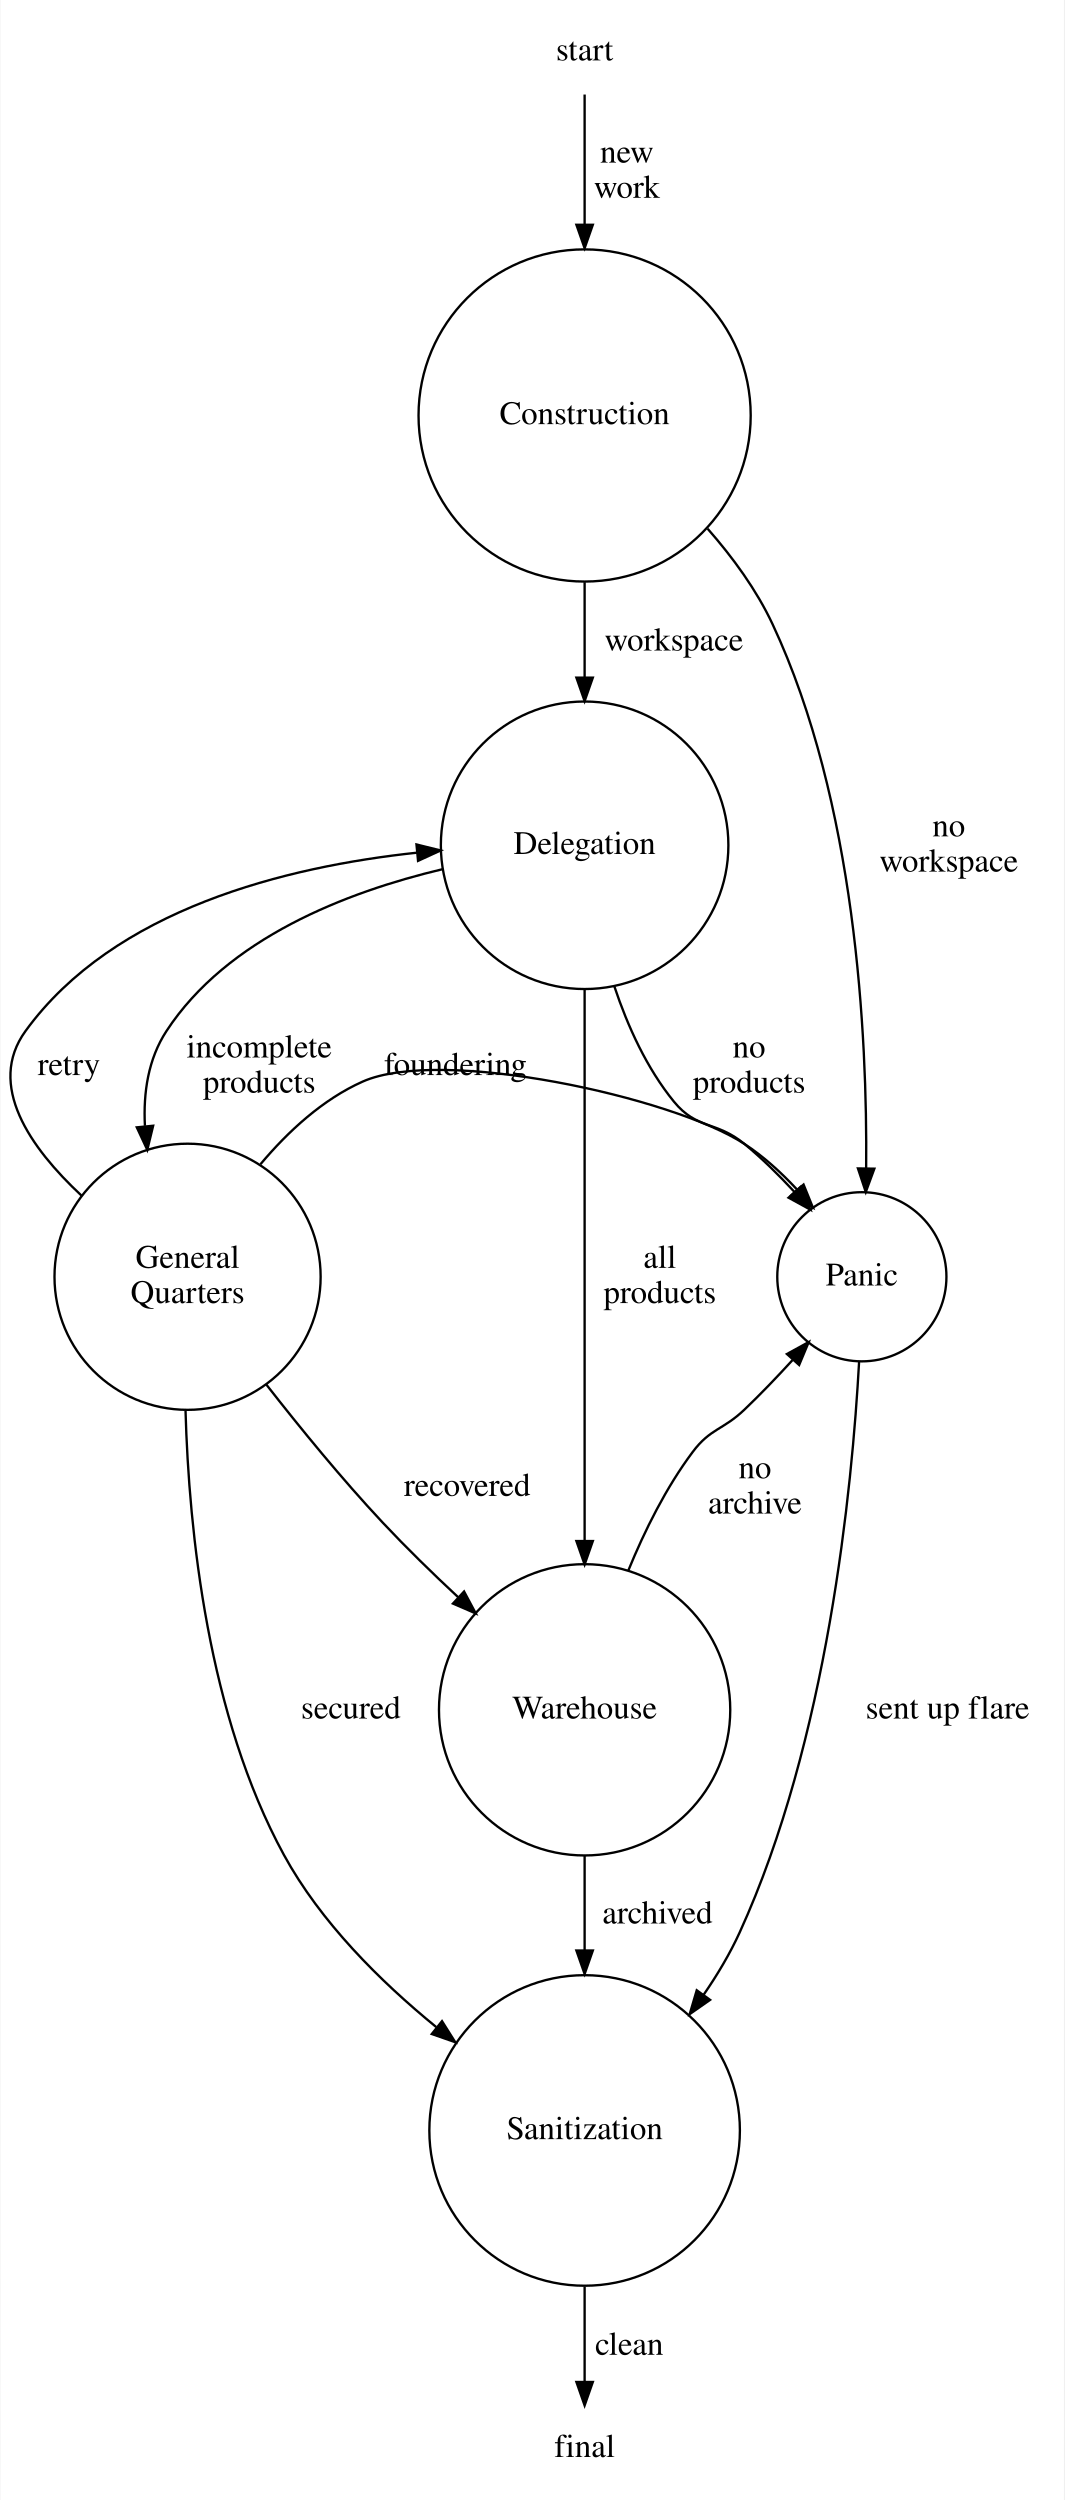
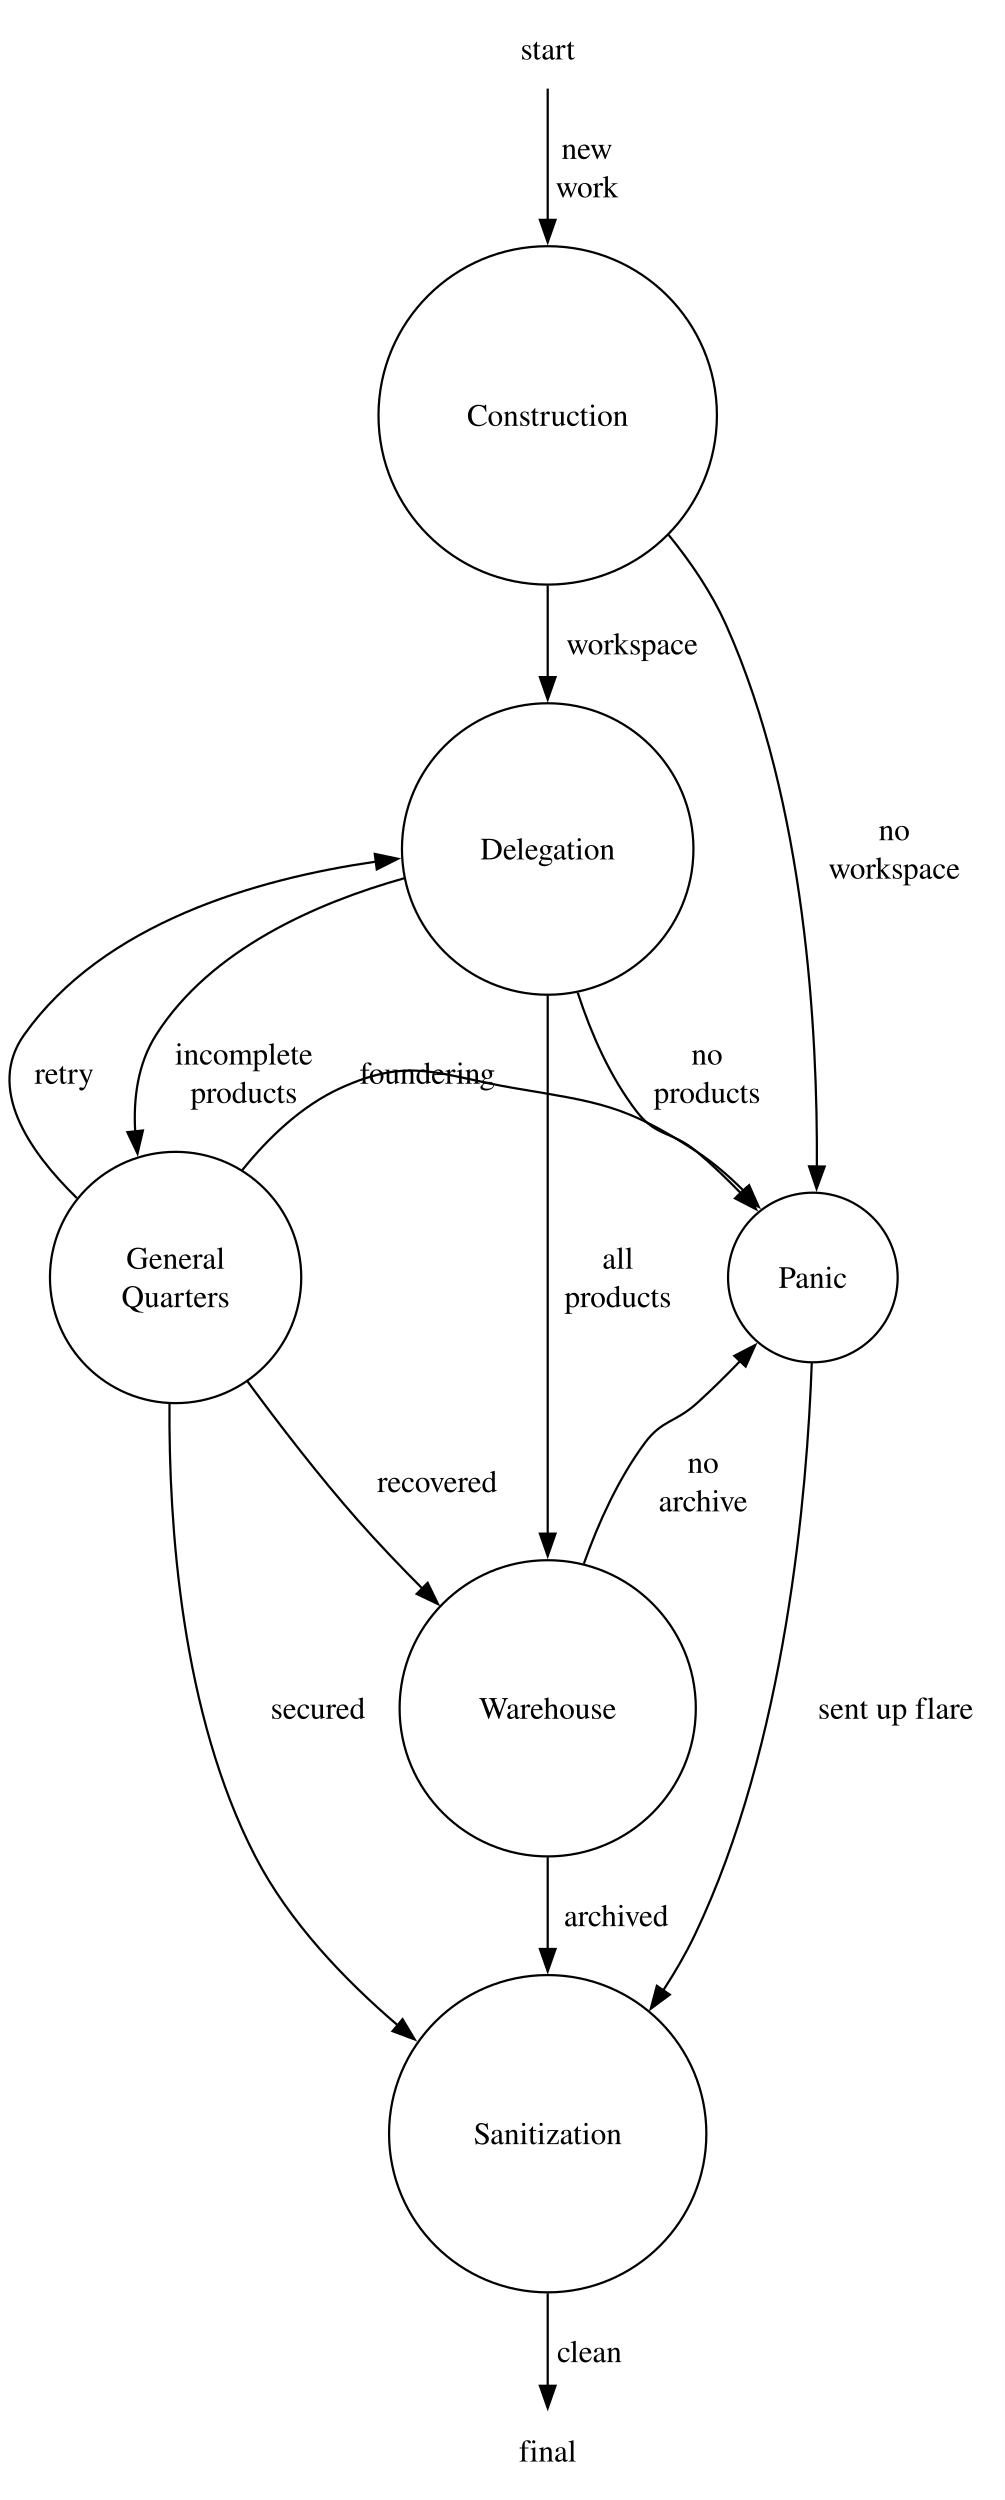
- <svg xmlns="http://www.w3.org/2000/svg" width="453pt" height="1064pt" viewBox="0.00 0.00 452.63 1064.09">
-   <g id="graph0" class="graph" transform="scale(1 1) rotate(0) translate(4 1060.09)">
-     <polygon fill="white" stroke="transparent" points="-4,4 -4,-1060.09 448.63,-1060.09 448.63,4 -4,4" />
+ <svg xmlns="http://www.w3.org/2000/svg" width="451pt" height="1122pt" viewBox="0.00 0.00 451.00 1122.00">
+   <g id="graph0" class="graph" transform="scale(1 1) rotate(0) translate(4 1118.06)">
+     <polygon fill="white" stroke="none" points="-4,4 -4,-1118.06 446.97,-1118.06 446.97,4 -4,4" />
    <g id="cons" class="node">
-       <ellipse fill="none" stroke="black" cx="244.63" cy="-883.25" rx="70.69" ry="70.69" />
-       <text text-anchor="middle" x="244.63" y="-879.55" font-family="Times,serif" font-size="14.00">Construction</text>
+       <ellipse fill="none" stroke="black" cx="241.81" cy="-931.63" rx="75.94" ry="75.94" />
+       <text xml:space="preserve" text-anchor="middle" x="241.81" y="-926.95" font-family="Times,serif" font-size="14.00">Construction</text>
    </g>
    <g id="delg" class="node">
-       <ellipse fill="none" stroke="black" cx="244.63" cy="-700.31" rx="61.19" ry="61.19" />
-       <text text-anchor="middle" x="244.63" y="-696.61" font-family="Times,serif" font-size="14.00">Delegation</text>
+       <ellipse fill="none" stroke="black" cx="241.81" cy="-737.03" rx="65.41" ry="65.41" />
+       <text xml:space="preserve" text-anchor="middle" x="241.81" y="-732.35" font-family="Times,serif" font-size="14.00">Delegation</text>
    </g>
    <g id="edge2" class="edge">
-       <path fill="none" stroke="black" d="M244.63,-812.29C244.63,-798.98 244.63,-785.04 244.63,-771.71" />
-       <polygon fill="black" stroke="black" points="248.13,-771.66 244.63,-761.66 241.13,-771.66 248.13,-771.66" />
-       <text text-anchor="middle" x="282.63" y="-783.2" font-family="Times,serif" font-size="14.00">workspace</text>
+       <path fill="none" stroke="black" d="M241.81,-855.33C241.81,-841.73 241.81,-827.55 241.81,-813.93" />
+       <polygon fill="black" stroke="black" points="245.31,-814.16 241.81,-804.16 238.31,-814.16 245.31,-814.16" />
+       <text xml:space="preserve" text-anchor="middle" x="279.69" y="-824.39" font-family="Times,serif" font-size="14.00">workspace</text>
    </g>
    <g id="panic" class="node">
-       <ellipse fill="none" stroke="black" cx="362.63" cy="-516.65" rx="36" ry="36" />
-       <text text-anchor="middle" x="362.63" y="-512.95" font-family="Times,serif" font-size="14.00">Panic</text>
+       <ellipse fill="none" stroke="black" cx="360.81" cy="-544.72" rx="38.06" ry="38.06" />
+       <text xml:space="preserve" text-anchor="middle" x="360.81" y="-540.05" font-family="Times,serif" font-size="14.00">Panic</text>
    </g>
    <g id="edge7" class="edge">
-       <path fill="none" stroke="black" d="M296.99,-835.04C307.72,-822.82 317.81,-808.98 324.63,-794.4 360.04,-718.72 365,-619.57 364.46,-562.8" />
-       <polygon fill="black" stroke="black" points="367.96,-562.66 364.3,-552.71 360.96,-562.77 367.96,-562.66" />
-       <text text-anchor="middle" x="399.63" y="-704.11" font-family="Times,serif" font-size="14.00">no</text>
-       <text text-anchor="middle" x="399.63" y="-689.11" font-family="Times,serif" font-size="14.00">workspace</text>
+       <path fill="none" stroke="black" d="M296.05,-878.04C306.08,-865.71 315.41,-851.97 321.81,-837.69 357.63,-757.86 362.99,-654.32 362.61,-594.43" />
+       <polygon fill="black" stroke="black" points="366.11,-594.52 362.48,-584.56 359.11,-594.61 366.11,-594.52" />
+       <text xml:space="preserve" text-anchor="middle" x="397.33" y="-740.98" font-family="Times,serif" font-size="14.00">no</text>
+       <text xml:space="preserve" text-anchor="middle" x="397.33" y="-723.73" font-family="Times,serif" font-size="14.00">workspace</text>
    </g>
    <g id="gq" class="node">
-       <ellipse fill="none" stroke="black" cx="75.63" cy="-516.65" rx="56.64" ry="56.64" />
-       <text text-anchor="middle" x="75.63" y="-520.45" font-family="Times,serif" font-size="14.00">General</text>
-       <text text-anchor="middle" x="75.63" y="-505.45" font-family="Times,serif" font-size="14.00">Quarters</text>
+       <ellipse fill="none" stroke="black" cx="74.81" cy="-544.72" rx="56.39" ry="56.39" />
+       <text xml:space="preserve" text-anchor="middle" x="74.81" y="-548.67" font-family="Times,serif" font-size="14.00">General</text>
+       <text xml:space="preserve" text-anchor="middle" x="74.81" y="-531.42" font-family="Times,serif" font-size="14.00">Quarters</text>
    </g>
    <g id="edge11" class="edge">
-       <path fill="none" stroke="black" d="M184.03,-690.1C143.28,-680.41 92.47,-660.77 66.63,-621.21 58.89,-609.36 56.74,-595.04 57.48,-580.89" />
-       <polygon fill="black" stroke="black" points="60.99,-580.94 58.49,-570.65 54.02,-580.25 60.99,-580.94" />
-       <text text-anchor="middle" x="106.13" y="-610.01" font-family="Times,serif" font-size="14.00">incomplete</text>
-       <text text-anchor="middle" x="106.13" y="-595.01" font-family="Times,serif" font-size="14.00">products</text>
+       <path fill="none" stroke="black" d="M177.49,-723.93C138,-712.83 90.46,-692.01 66.06,-653.61 57.87,-640.72 55.76,-625.14 56.7,-609.88" />
+       <polygon fill="black" stroke="black" points="60.13,-610.69 57.71,-600.37 53.17,-609.94 60.13,-610.69" />
+       <text xml:space="preserve" text-anchor="middle" x="105.44" y="-640.31" font-family="Times,serif" font-size="14.00">incomplete</text>
+       <text xml:space="preserve" text-anchor="middle" x="105.44" y="-623.06" font-family="Times,serif" font-size="14.00">products</text>
    </g>
    <g id="edge12" class="edge">
-       <path fill="none" stroke="black" d="M257.29,-640.24C262.99,-623.15 271.13,-605.32 282.63,-591.21 292.46,-579.17 300.63,-583.1 312.63,-573.21 319.99,-567.15 327.24,-560 333.84,-552.87" />
-       <polygon fill="black" stroke="black" points="336.64,-554.99 340.72,-545.21 331.43,-550.31 336.64,-554.99" />
-       <text text-anchor="middle" x="314.63" y="-610.01" font-family="Times,serif" font-size="14.00">no</text>
-       <text text-anchor="middle" x="314.63" y="-595.01" font-family="Times,serif" font-size="14.00">products</text>
+       <path fill="none" stroke="black" d="M255.3,-672.51C261.31,-654.04 269.83,-634.67 281.81,-619.11 290.61,-607.69 297.8,-610.43 308.81,-601.11 315.54,-595.42 322.29,-588.93 328.6,-582.44" />
+       <polygon fill="black" stroke="black" points="330.95,-585.05 335.29,-575.38 325.87,-580.24 330.95,-585.05" />
+       <text xml:space="preserve" text-anchor="middle" x="313.31" y="-640.31" font-family="Times,serif" font-size="14.00">no</text>
+       <text xml:space="preserve" text-anchor="middle" x="313.31" y="-623.06" font-family="Times,serif" font-size="14.00">products</text>
    </g>
    <g id="ware" class="node">
-       <ellipse fill="none" stroke="black" cx="244.63" cy="-332.33" rx="61.99" ry="61.99" />
-       <text text-anchor="middle" x="244.63" y="-328.63" font-family="Times,serif" font-size="14.00">Warehouse</text>
+       <ellipse fill="none" stroke="black" cx="241.81" cy="-351.37" rx="66.47" ry="66.47" />
+       <text xml:space="preserve" text-anchor="middle" x="241.81" y="-346.69" font-family="Times,serif" font-size="14.00">Warehouse</text>
    </g>
    <g id="edge5" class="edge">
-       <path fill="none" stroke="black" d="M244.63,-638.88C244.63,-574.47 244.63,-472.59 244.63,-404.39" />
-       <polygon fill="black" stroke="black" points="248.13,-404.16 244.63,-394.16 241.13,-404.16 248.13,-404.16" />
-       <text text-anchor="middle" x="276.63" y="-520.45" font-family="Times,serif" font-size="14.00">all</text>
-       <text text-anchor="middle" x="276.63" y="-505.45" font-family="Times,serif" font-size="14.00">products</text>
+       <path fill="none" stroke="black" d="M241.81,-671.38C241.81,-604.58 241.81,-500.35 241.81,-429.34" />
+       <polygon fill="black" stroke="black" points="245.31,-429.76 241.81,-419.76 238.31,-429.76 245.31,-429.76" />
+       <text xml:space="preserve" text-anchor="middle" x="273.31" y="-548.67" font-family="Times,serif" font-size="14.00">all</text>
+       <text xml:space="preserve" text-anchor="middle" x="273.31" y="-531.42" font-family="Times,serif" font-size="14.00">products</text>
    </g>
    <g id="fini" class="node">
-       <text text-anchor="middle" x="244.63" y="-14.3" font-family="Times,serif" font-size="14.00">final</text>
+       <text xml:space="preserve" text-anchor="middle" x="241.81" y="-13.32" font-family="Times,serif" font-size="14.00">final</text>
    </g>
    <g id="edge8" class="edge">
-       <path fill="none" stroke="black" d="M30.47,-551.21C8.49,-571.71 -9.97,-598.29 6.63,-621.21 44.34,-673.27 117.84,-691.25 173.23,-697.15" />
-       <polygon fill="black" stroke="black" points="173.06,-700.65 183.35,-698.11 173.73,-693.68 173.06,-700.65" />
-       <text text-anchor="middle" x="25.13" y="-602.51" font-family="Times,serif" font-size="14.00">retry</text>
+       <path fill="none" stroke="black" d="M30.51,-580.36C8.51,-601.83 -10.09,-629.77 6.81,-653.61 42.35,-703.75 110.88,-723.61 164.79,-731.37" />
+       <polygon fill="black" stroke="black" points="164.19,-734.82 174.56,-732.65 165.1,-727.88 164.19,-734.82" />
+       <text xml:space="preserve" text-anchor="middle" x="24.81" y="-631.69" font-family="Times,serif" font-size="14.00">retry</text>
    </g>
    <g id="edge10" class="edge">
-       <path fill="none" stroke="black" d="M106.66,-564.55C118.43,-578.56 133.15,-592.13 150.13,-599.71 183.54,-614.63 281.97,-593.18 312.63,-573.21 320.7,-567.96 328.25,-561.07 334.92,-553.91" />
-       <polygon fill="black" stroke="black" points="337.82,-555.91 341.8,-546.1 332.56,-551.29 337.82,-555.91" />
-       <text text-anchor="middle" x="189.63" y="-602.51" font-family="Times,serif" font-size="14.00">foundering</text>
+       <path fill="none" stroke="black" d="M104.64,-592.81C116.43,-607.45 131.36,-621.77 148.81,-629.72 180.36,-644.08 192.63,-635.51 226.81,-629.72 264.87,-623.27 276.54,-622.29 308.81,-601.11 316.25,-596.23 323.34,-590.06 329.77,-583.6" />
+       <polygon fill="black" stroke="black" points="332.2,-586.13 336.49,-576.45 327.1,-581.34 332.2,-586.13" />
+       <text xml:space="preserve" text-anchor="middle" x="187.81" y="-631.69" font-family="Times,serif" font-size="14.00">foundering</text>
    </g>
    <g id="sant" class="node">
-       <ellipse fill="none" stroke="black" cx="244.63" cy="-153.29" rx="66.09" ry="66.09" />
-       <text text-anchor="middle" x="244.63" y="-149.59" font-family="Times,serif" font-size="14.00">Sanitization</text>
+       <ellipse fill="none" stroke="black" cx="241.81" cy="-160.45" rx="71.2" ry="71.2" />
+       <text xml:space="preserve" text-anchor="middle" x="241.81" y="-155.78" font-family="Times,serif" font-size="14.00">Sanitization</text>
    </g>
    <g id="edge3" class="edge">
-       <path fill="none" stroke="black" d="M74.76,-459.72C76.22,-407.74 84.4,-329.66 116.63,-270.59 132.2,-242.06 157.5,-216.86 181.5,-197.28" />
-       <polygon fill="black" stroke="black" points="183.93,-199.82 189.58,-190.85 179.57,-194.34 183.93,-199.82" />
-       <text text-anchor="middle" x="145.13" y="-328.63" font-family="Times,serif" font-size="14.00">secured</text>
+       <path fill="none" stroke="black" d="M72.07,-488.01C71.69,-433.31 77.47,-348.99 110.56,-284.9 125.64,-255.69 150.46,-229.66 174.48,-209.12" />
+       <polygon fill="black" stroke="black" points="176.66,-211.86 182.11,-202.77 172.18,-206.47 176.66,-211.86" />
+       <text xml:space="preserve" text-anchor="middle" x="138.69" y="-346.69" font-family="Times,serif" font-size="14.00">secured</text>
    </g>
    <g id="edge9" class="edge">
-       <path fill="none" stroke="black" d="M109.12,-470.81C123.71,-452.11 141.39,-430.5 158.63,-412.08 168.64,-401.39 179.85,-390.46 190.79,-380.27" />
-       <polygon fill="black" stroke="black" points="193.32,-382.7 198.31,-373.35 188.58,-377.55 193.32,-382.7" />
-       <text text-anchor="middle" x="194.63" y="-423.38" font-family="Times,serif" font-size="14.00">recovered</text>
+       <path fill="none" stroke="black" d="M106.99,-498.2C121.5,-478.49 139.24,-455.49 156.56,-435.83 165.64,-425.53 175.73,-414.97 185.7,-404.97" />
+       <polygon fill="black" stroke="black" points="187.94,-407.68 192.57,-398.15 183.01,-402.71 187.94,-407.68" />
+       <text xml:space="preserve" text-anchor="middle" x="192.19" y="-448.41" font-family="Times,serif" font-size="14.00">recovered</text>
    </g>
    <g id="edge4" class="edge">
-       <path fill="none" stroke="black" d="M361.47,-480.65C358.5,-426.3 347.97,-319.34 310.63,-237.59 306.49,-228.53 301.16,-219.58 295.33,-211.11" />
-       <polygon fill="black" stroke="black" points="298.03,-208.87 289.35,-202.8 292.35,-212.96 298.03,-208.87" />
-       <text text-anchor="middle" x="399.13" y="-328.63" font-family="Times,serif" font-size="14.00">sent up flare</text>
+       <path fill="none" stroke="black" d="M360.33,-506.51C358.26,-448.76 348.78,-335.29 307.81,-249.65 303.78,-241.22 298.88,-232.79 293.59,-224.67" />
+       <polygon fill="black" stroke="black" points="296.6,-222.87 288.08,-216.56 290.8,-226.8 296.6,-222.87" />
+       <text xml:space="preserve" text-anchor="middle" x="397.97" y="-346.69" font-family="Times,serif" font-size="14.00">sent up flare</text>
    </g>
    <g id="edge14" class="edge">
-       <path fill="none" stroke="black" d="M244.63,-86.82C244.63,-72.5 244.63,-58.11 244.63,-46.3" />
-       <polygon fill="black" stroke="black" points="248.13,-46.24 244.63,-36.24 241.13,-46.24 248.13,-46.24" />
-       <text text-anchor="middle" x="263.63" y="-57.8" font-family="Times,serif" font-size="14.00">clean</text>
+       <path fill="none" stroke="black" d="M241.81,-88.81C241.81,-73.96 241.81,-59.12 241.81,-46.98" />
+       <polygon fill="black" stroke="black" points="245.31,-47.33 241.81,-37.33 238.31,-47.33 245.31,-47.33" />
+       <text xml:space="preserve" text-anchor="middle" x="260.56" y="-57.95" font-family="Times,serif" font-size="14.00">clean</text>
    </g>
    <g id="start" class="node">
-       <text text-anchor="middle" x="244.63" y="-1034.39" font-family="Times,serif" font-size="14.00">start</text>
+       <text xml:space="preserve" text-anchor="middle" x="241.81" y="-1091.39" font-family="Times,serif" font-size="14.00">start</text>
    </g>
    <g id="edge1" class="edge">
-       <path fill="none" stroke="black" d="M244.63,-1019.85C244.63,-1006.03 244.63,-985.56 244.63,-964.68" />
-       <polygon fill="black" stroke="black" points="248.13,-964.43 244.63,-954.43 241.13,-964.43 248.13,-964.43" />
-       <text text-anchor="middle" x="262.63" y="-990.89" font-family="Times,serif" font-size="14.00">new</text>
-       <text text-anchor="middle" x="262.63" y="-975.89" font-family="Times,serif" font-size="14.00">work</text>
+       <path fill="none" stroke="black" d="M241.81,-1078.29C241.81,-1063.87 241.81,-1041.87 241.81,-1019.32" />
+       <polygon fill="black" stroke="black" points="245.31,-1019.38 241.81,-1009.38 238.31,-1019.38 245.31,-1019.38" />
+       <text xml:space="preserve" text-anchor="middle" x="259.44" y="-1046.76" font-family="Times,serif" font-size="14.00">new</text>
+       <text xml:space="preserve" text-anchor="middle" x="259.44" y="-1029.51" font-family="Times,serif" font-size="14.00">work</text>
    </g>
    <g id="edge13" class="edge">
-       <path fill="none" stroke="black" d="M263.16,-391.45C270.21,-408.69 279.33,-426.98 290.63,-442.08 298.2,-452.19 303.49,-451.36 312.63,-460.08 319.53,-466.66 326.58,-474.03 333.14,-481.21" />
-       <polygon fill="black" stroke="black" points="330.73,-483.77 340.02,-488.87 335.94,-479.09 330.73,-483.77" />
-       <text text-anchor="middle" x="317.13" y="-430.88" font-family="Times,serif" font-size="14.00">no</text>
-       <text text-anchor="middle" x="317.13" y="-415.88" font-family="Times,serif" font-size="14.00">archive</text>
+       <path fill="none" stroke="black" d="M258.04,-416.28C264.62,-434.81 273.52,-454.34 285.31,-470.33 293.12,-480.92 299.05,-479.51 308.81,-488.33 315.34,-494.24 322.01,-500.84 328.29,-507.36" />
+       <polygon fill="black" stroke="black" points="325.55,-509.56 334.97,-514.43 330.64,-504.75 325.55,-509.56" />
+       <text xml:space="preserve" text-anchor="middle" x="311.56" y="-457.03" font-family="Times,serif" font-size="14.00">no</text>
+       <text xml:space="preserve" text-anchor="middle" x="311.56" y="-439.78" font-family="Times,serif" font-size="14.00">archive</text>
    </g>
    <g id="edge6" class="edge">
-       <path fill="none" stroke="black" d="M244.63,-270.41C244.63,-257.41 244.63,-243.54 244.63,-230.07" />
-       <polygon fill="black" stroke="black" points="248.13,-229.87 244.63,-219.87 241.13,-229.87 248.13,-229.87" />
-       <text text-anchor="middle" x="275.63" y="-241.39" font-family="Times,serif" font-size="14.00">archived</text>
+       <path fill="none" stroke="black" d="M241.81,-284.56C241.81,-271.25 241.81,-257.1 241.81,-243.31" />
+       <polygon fill="black" stroke="black" points="245.31,-243.36 241.81,-233.36 238.31,-243.36 245.31,-243.36" />
+       <text xml:space="preserve" text-anchor="middle" x="272.56" y="-253.6" font-family="Times,serif" font-size="14.00">archived</text>
    </g>
  </g>
</svg>
